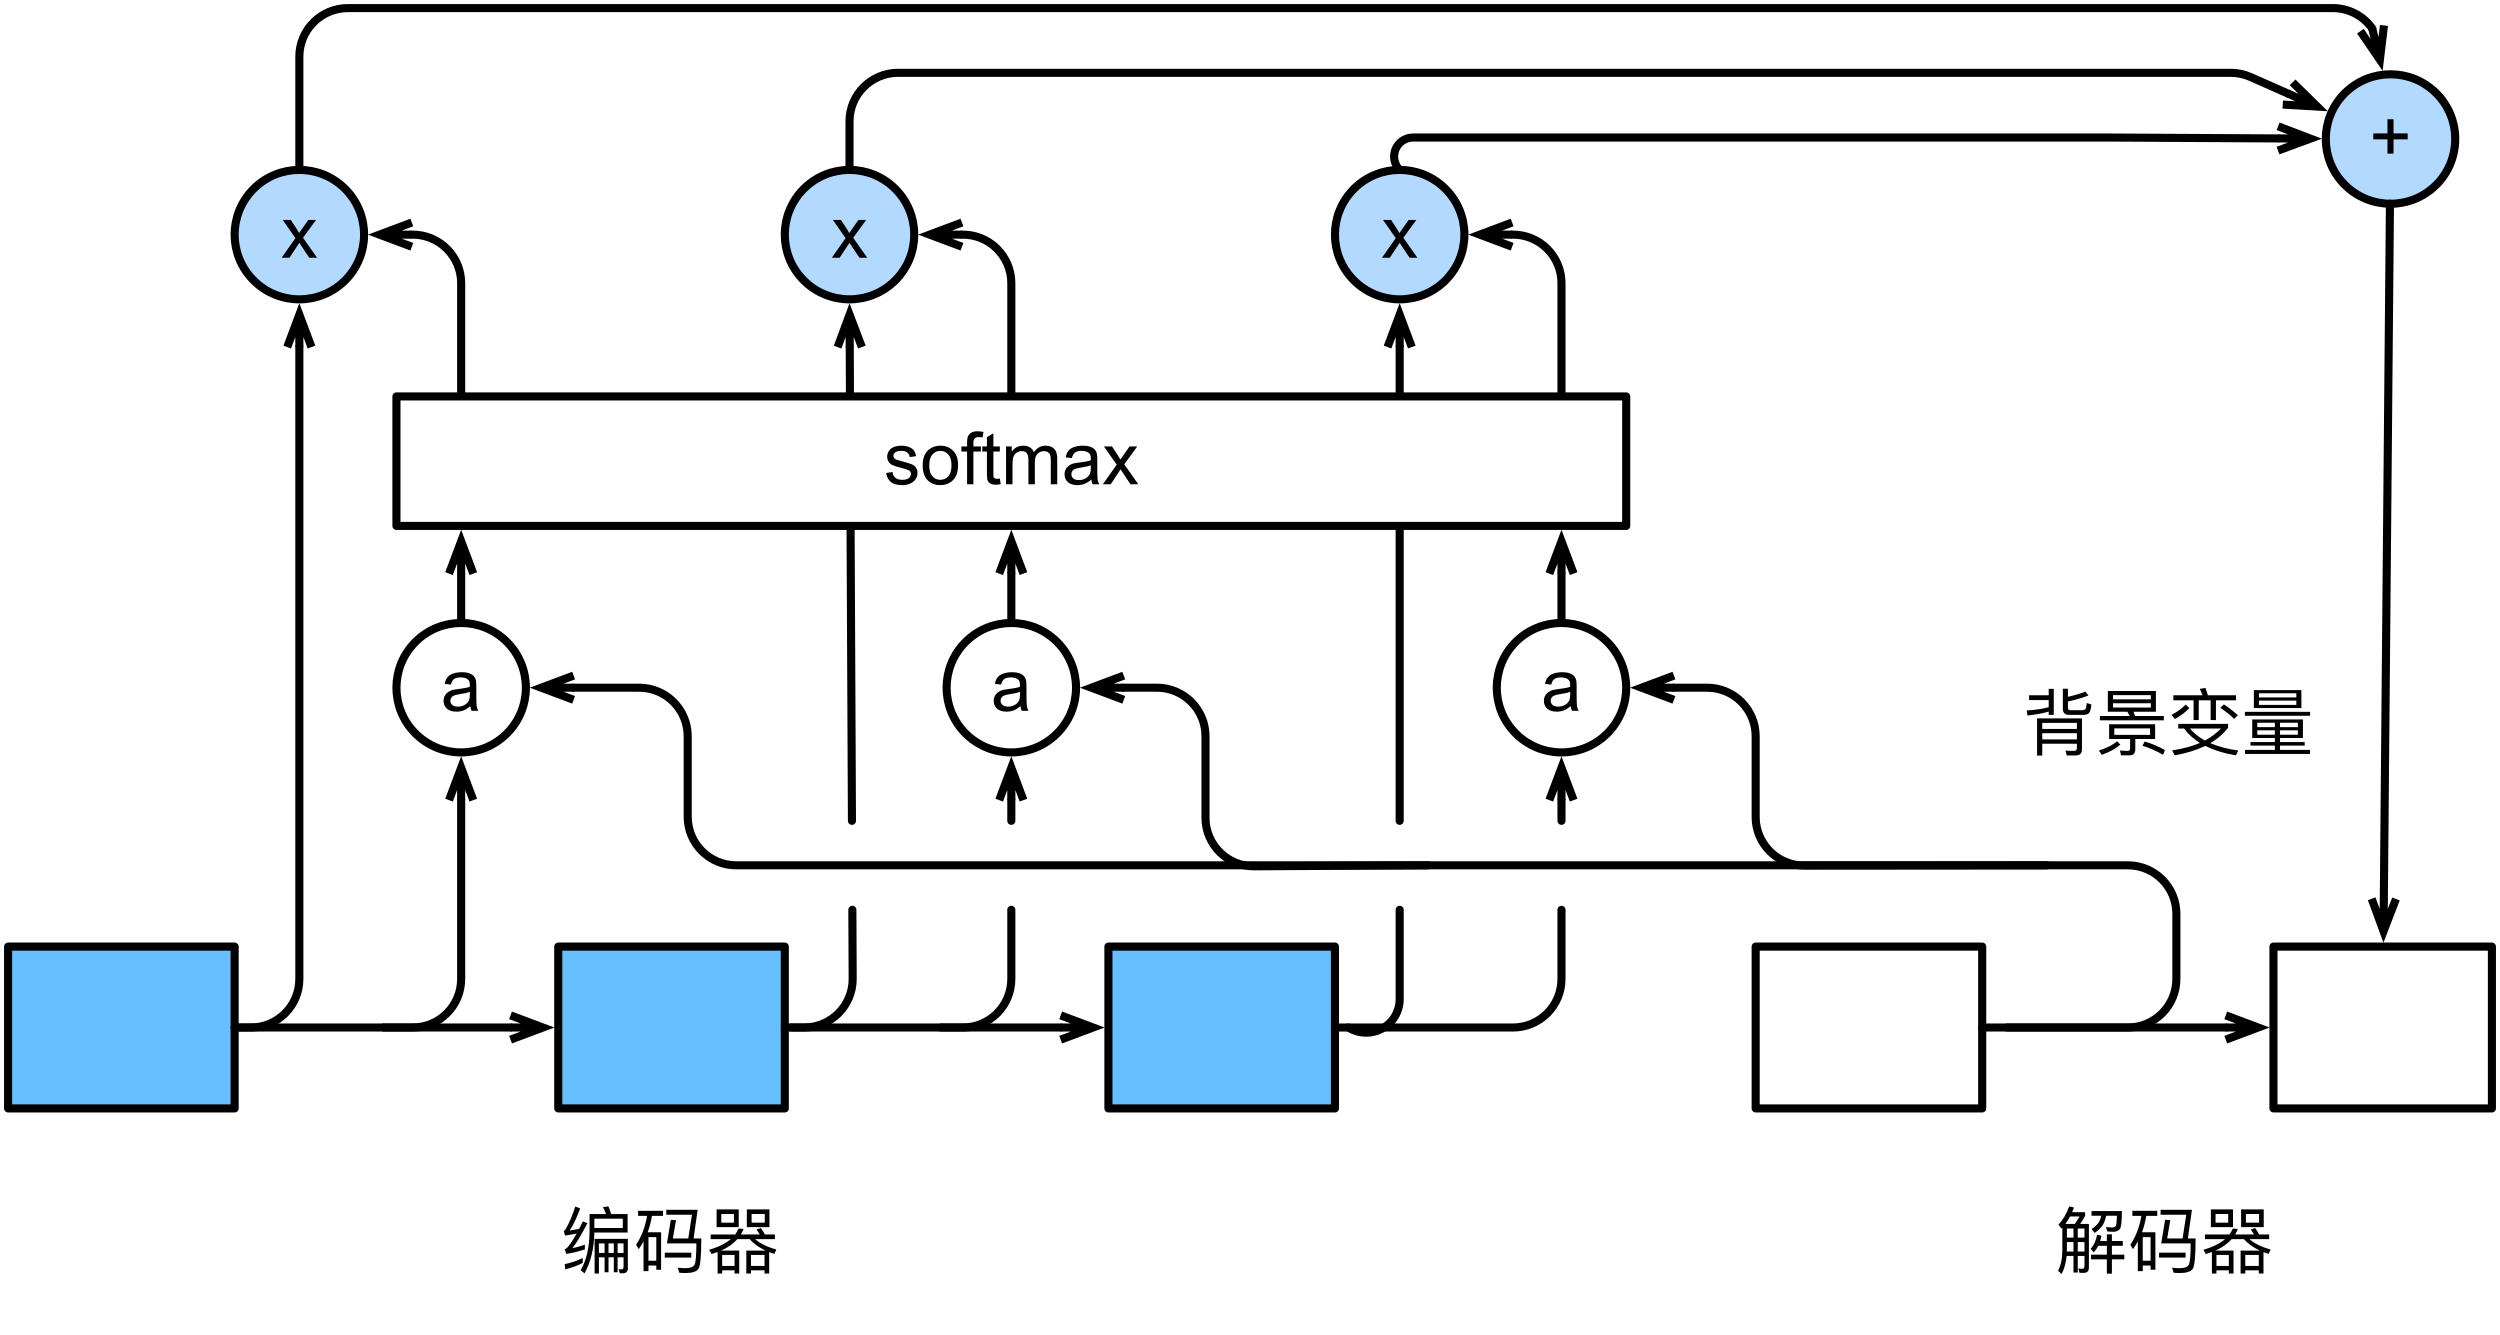
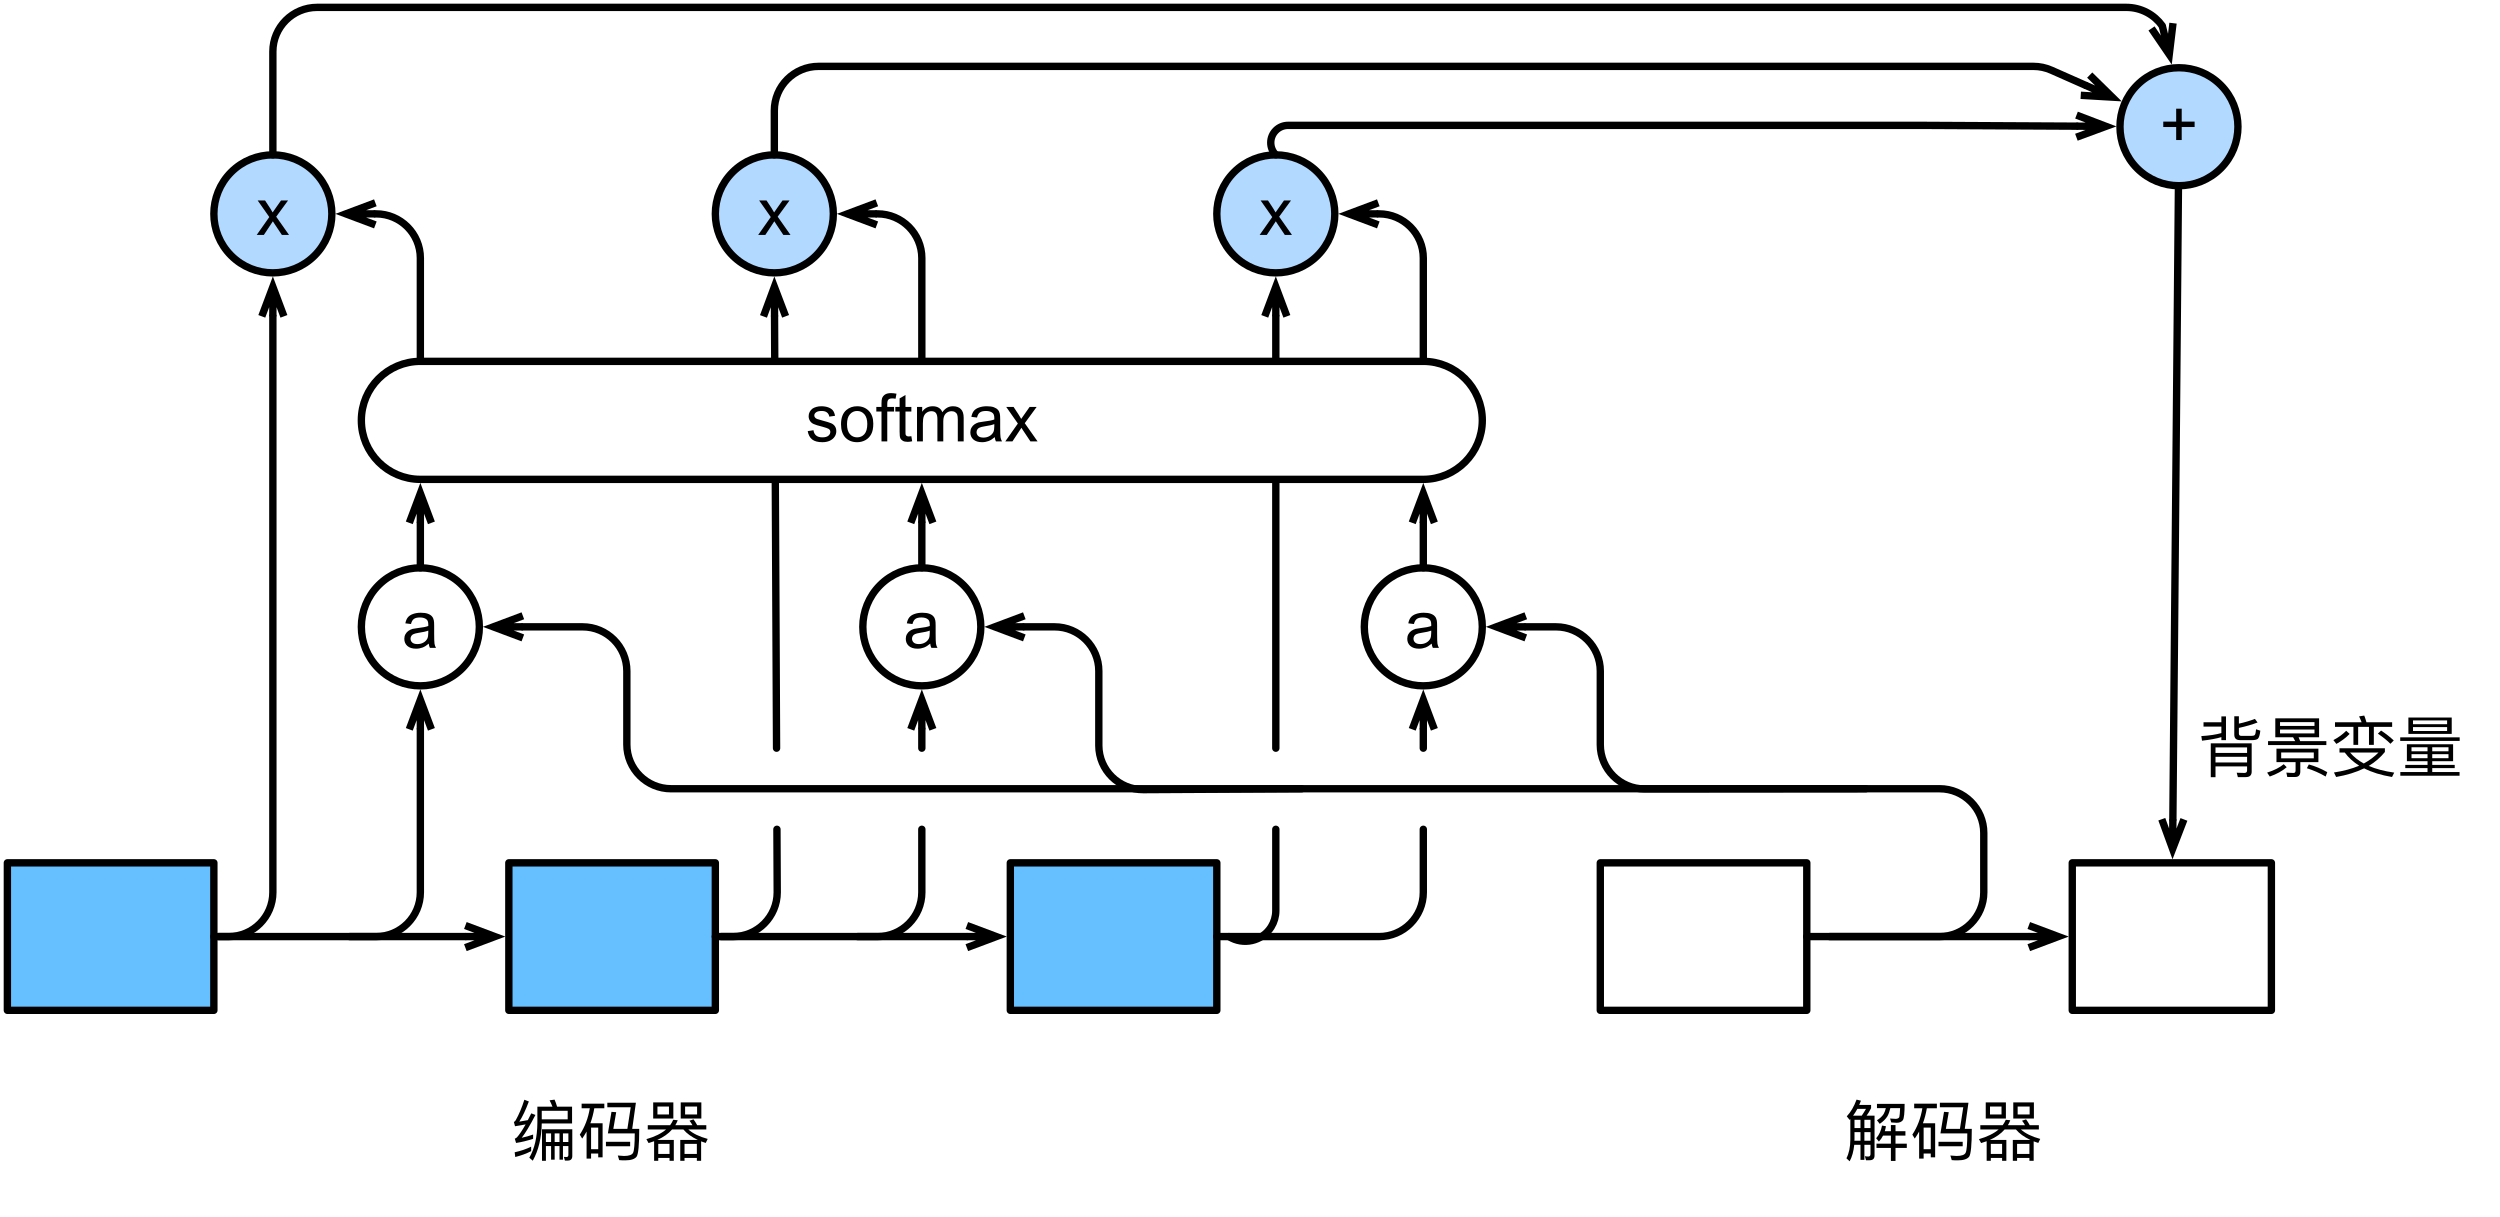
- <svg xmlns="http://www.w3.org/2000/svg" xmlns:xlink="http://www.w3.org/1999/xlink" width="309pt" height="165pt" viewBox="0 0 309 165" version="1.1">
+ <svg xmlns="http://www.w3.org/2000/svg" xmlns:xlink="http://www.w3.org/1999/xlink" width="339pt" height="165pt" viewBox="0 0 339 165" version="1.1">
  <defs>
    <g>
      <symbol overflow="visible" id="glyph0-0">
        <path style="stroke:none;" d="" />
      </symbol>
      <symbol overflow="visible" id="glyph0-1">
        <path style="stroke:none;" d="M 2.719 -1.016 C 2.078 -0.688 1.328 -0.438 0.484 -0.25 L 0.562 0.391 C 1.375 0.188 2.094 -0.078 2.719 -0.406 Z M 1.797 -7.375 C 1.469 -6.328 1.078 -5.406 0.625 -4.594 C 0.562 -4.484 0.469 -4.406 0.375 -4.359 L 0.531 -3.781 C 1.016 -3.859 1.484 -3.938 1.969 -4.031 C 1.5 -3.203 1.109 -2.625 0.797 -2.281 C 0.719 -2.203 0.609 -2.141 0.5 -2.094 L 0.672 -1.516 C 1.406 -1.625 2.172 -1.812 2.984 -2.078 L 2.984 -2.656 C 2.469 -2.469 1.953 -2.328 1.438 -2.219 C 1.922 -2.828 2.547 -3.859 3.297 -5.312 L 2.734 -5.531 C 2.578 -5.203 2.406 -4.891 2.266 -4.609 C 1.891 -4.531 1.5 -4.469 1.109 -4.406 C 1.547 -5.078 1.984 -6 2.406 -7.141 Z M 7.688 0.875 C 8.094 0.875 8.297 0.656 8.297 0.25 L 8.297 -3.375 L 4.188 -3.375 L 4.188 0.906 L 4.719 0.906 L 4.719 -1.094 L 5.422 -1.094 L 5.422 0.75 L 5.906 0.75 L 5.906 -1.094 L 6.562 -1.094 L 6.562 0.75 L 7.031 0.75 L 7.031 -1.094 L 7.766 -1.094 L 7.766 0.109 C 7.766 0.297 7.672 0.391 7.516 0.391 L 7.156 0.375 L 7.297 0.875 Z M 4.719 -1.641 L 4.719 -2.812 L 5.422 -2.812 L 5.422 -1.641 Z M 5.906 -2.812 L 6.562 -2.812 L 6.562 -1.641 L 5.906 -1.641 Z M 7.031 -2.812 L 7.766 -2.812 L 7.766 -1.641 L 7.031 -1.641 Z M 7.672 -5.875 L 7.672 -4.719 L 4.156 -4.719 L 4.156 -5.875 Z M 4.156 -4.156 L 8.266 -4.156 L 8.266 -6.438 L 6.234 -6.438 C 6.125 -6.797 6.016 -7.125 5.891 -7.391 L 5.219 -7.297 C 5.359 -7.031 5.484 -6.75 5.609 -6.438 L 3.562 -6.438 L 3.562 -4.25 C 3.547 -2.328 3.188 -0.75 2.469 0.484 L 2.938 0.891 C 3.719 -0.516 4.125 -2.203 4.156 -4.156 Z M 4.156 -4.156 " />
      </symbol>
      <symbol overflow="visible" id="glyph0-2">
        <path style="stroke:none;" d="M 3.406 -4.188 L 1.75 -4.188 C 1.984 -4.828 2.156 -5.5 2.281 -6.219 L 3.641 -6.219 L 3.641 -6.844 L 0.562 -6.844 L 0.562 -6.219 L 1.672 -6.219 C 1.453 -4.875 1 -3.688 0.312 -2.641 L 0.641 -2.109 C 0.859 -2.422 1.047 -2.734 1.234 -3.062 L 1.234 0.609 L 1.844 0.609 L 1.844 -0.078 L 2.812 -0.078 L 2.812 0.438 L 3.406 0.438 Z M 1.844 -0.672 L 1.844 -3.594 L 2.812 -3.594 L 2.812 -0.672 Z M 4.609 -5.734 L 4.125 -2.812 L 7.766 -2.812 C 7.766 -1.375 7.688 -0.5 7.547 -0.203 C 7.422 0.094 7 0.25 6.312 0.25 C 6.141 0.25 5.875 0.219 5.469 0.188 L 5.656 0.812 C 5.938 0.844 6.203 0.844 6.469 0.844 C 7.25 0.844 7.766 0.672 8.016 0.344 C 8.25 0.016 8.375 -1.234 8.375 -3.422 L 7.422 -3.422 L 7.922 -6.969 L 4.047 -6.969 L 4.047 -6.359 L 7.219 -6.359 L 6.766 -3.422 L 4.859 -3.422 L 5.25 -5.688 Z M 3.859 -1.672 L 3.859 -1.062 L 7.141 -1.062 L 7.141 -1.672 Z M 3.859 -1.672 " />
      </symbol>
      <symbol overflow="visible" id="glyph0-3">
        <path style="stroke:none;" d="M 1.266 -7.016 L 1.266 -4.828 L 4 -4.828 L 4 -7.016 Z M 3.406 -5.375 L 1.844 -5.375 L 1.844 -6.453 L 3.406 -6.453 Z M 5 -7.016 L 5 -4.828 L 7.797 -4.828 L 7.797 -7.016 Z M 7.219 -5.375 L 5.594 -5.375 L 5.594 -6.453 L 7.219 -6.453 Z M 0.531 -3.922 L 0.531 -3.344 L 3.016 -3.344 C 2.391 -2.812 1.5 -2.359 0.344 -2.031 L 0.641 -1.5 C 0.906 -1.578 1.141 -1.656 1.391 -1.75 L 1.391 0.906 L 1.953 0.906 L 1.953 0.516 L 3.484 0.516 L 3.484 0.906 L 4.062 0.906 L 4.062 -1.922 L 1.812 -1.922 C 2.656 -2.297 3.328 -2.766 3.828 -3.344 L 5.359 -3.344 C 5.812 -2.797 6.469 -2.328 7.328 -1.922 L 4.938 -1.922 L 4.938 0.906 L 5.516 0.906 L 5.516 0.516 L 7.188 0.516 L 7.188 0.906 L 7.766 0.906 L 7.766 -1.734 C 7.969 -1.672 8.172 -1.578 8.391 -1.516 L 8.656 -2.062 C 7.5 -2.375 6.625 -2.812 6.031 -3.344 L 8.469 -3.344 L 8.469 -3.922 L 7.234 -3.922 C 7.078 -4.203 6.922 -4.469 6.734 -4.719 L 6.188 -4.531 C 6.328 -4.359 6.469 -4.156 6.594 -3.922 L 4.266 -3.922 C 4.391 -4.141 4.516 -4.359 4.594 -4.594 L 3.984 -4.656 C 3.875 -4.406 3.734 -4.156 3.562 -3.922 Z M 1.953 -0.031 L 1.953 -1.391 L 3.484 -1.391 L 3.484 -0.031 Z M 5.516 -0.031 L 5.516 -1.391 L 7.188 -1.391 L 7.188 -0.031 Z M 5.516 -0.031 " />
      </symbol>
      <symbol overflow="visible" id="glyph0-4">
        <path style="stroke:none;" d="M 5.344 -2.516 L 6.406 -2.516 L 6.406 -1.422 L 4.453 -1.422 L 4.453 -0.844 L 6.406 -0.844 L 6.406 0.922 L 7.031 0.922 L 7.031 -0.844 L 8.562 -0.844 L 8.562 -1.422 L 7.031 -1.422 L 7.031 -2.516 L 8.375 -2.516 L 8.375 -3.109 L 7.031 -3.109 L 7.031 -3.938 L 6.406 -3.938 L 6.406 -3.109 L 5.578 -3.109 C 5.641 -3.312 5.688 -3.531 5.734 -3.781 L 5.203 -3.875 C 5.062 -3.156 4.812 -2.594 4.406 -2.156 L 4.781 -1.703 C 5 -1.938 5.188 -2.203 5.344 -2.516 Z M 5.719 -6.234 C 5.656 -5.938 5.547 -5.672 5.422 -5.438 C 5.219 -5.125 4.906 -4.828 4.516 -4.594 L 4.891 -4.109 C 5.344 -4.406 5.703 -4.766 5.938 -5.141 C 6.109 -5.453 6.234 -5.828 6.328 -6.234 L 7.656 -6.234 C 7.625 -5.594 7.594 -5.188 7.547 -5.031 C 7.484 -4.875 7.328 -4.797 7.078 -4.781 C 6.859 -4.797 6.609 -4.812 6.297 -4.828 L 6.453 -4.297 C 6.734 -4.281 7 -4.25 7.203 -4.25 C 7.594 -4.25 7.859 -4.391 8.031 -4.609 C 8.188 -4.859 8.266 -5.594 8.266 -6.812 L 4.516 -6.812 L 4.516 -6.234 Z M 1.469 -2.984 L 2.281 -2.984 L 2.281 -1.812 L 1.453 -1.812 C 1.453 -1.875 1.469 -1.938 1.469 -2.016 Z M 1.438 -1.266 L 2.281 -1.266 L 2.281 0.781 L 2.812 0.781 L 2.812 -1.266 L 3.641 -1.266 L 3.641 -0.016 C 3.641 0.203 3.547 0.328 3.344 0.328 C 3.203 0.328 3.047 0.312 2.875 0.281 L 3.031 0.828 L 3.531 0.828 C 3.969 0.828 4.188 0.609 4.188 0.188 L 4.188 -5.219 L 3.109 -5.219 C 3.312 -5.484 3.516 -5.828 3.719 -6.234 L 3.719 -6.672 L 2.109 -6.672 C 2.188 -6.859 2.266 -7.062 2.344 -7.25 L 1.75 -7.391 C 1.406 -6.453 0.969 -5.703 0.422 -5.125 L 0.812 -4.641 C 0.844 -4.688 0.875 -4.703 0.906 -4.75 L 0.906 -1.984 C 0.906 -0.953 0.719 -0.094 0.375 0.562 L 0.812 0.969 C 1.141 0.375 1.344 -0.375 1.438 -1.266 Z M 2.453 -5.219 L 1.281 -5.219 C 1.484 -5.5 1.688 -5.812 1.859 -6.141 L 3.031 -6.141 C 2.828 -5.797 2.641 -5.484 2.453 -5.219 Z M 3.641 -1.812 L 2.812 -1.812 L 2.812 -2.984 L 3.641 -2.984 Z M 3.641 -3.531 L 2.812 -3.531 L 2.812 -4.656 L 3.641 -4.656 Z M 2.281 -4.656 L 2.281 -3.531 L 1.469 -3.531 L 1.469 -4.656 Z M 2.281 -4.656 " />
      </symbol>
      <symbol overflow="visible" id="glyph0-5">
        <path style="stroke:none;" d="M 3.219 -7.359 L 3.219 -6.562 L 0.797 -6.562 L 0.797 -5.969 L 3.219 -5.969 L 3.219 -5.094 C 2.5 -4.891 1.594 -4.75 0.5 -4.688 L 0.594 -4.062 C 1.688 -4.188 2.562 -4.344 3.219 -4.547 L 3.219 -4.141 L 3.844 -4.141 L 3.844 -7.359 Z M 7.766 -7.016 C 7.109 -6.766 6.391 -6.547 5.594 -6.375 L 5.594 -7.375 L 4.969 -7.375 L 4.969 -4.891 C 4.969 -4.391 5.219 -4.141 5.734 -4.141 L 7.438 -4.141 C 7.766 -4.141 8 -4.203 8.156 -4.312 C 8.312 -4.453 8.438 -4.812 8.5 -5.422 L 7.922 -5.609 C 7.891 -5.188 7.828 -4.906 7.734 -4.828 C 7.656 -4.75 7.516 -4.719 7.328 -4.719 L 5.906 -4.719 C 5.703 -4.719 5.594 -4.828 5.594 -5.016 L 5.594 -5.797 C 6.547 -6 7.391 -6.25 8.125 -6.531 Z M 2.422 -1.875 L 6.703 -1.875 L 6.703 -1.109 L 2.422 -1.109 Z M 6.703 -2.406 L 2.422 -2.406 L 2.422 -3.156 L 6.703 -3.156 Z M 2.422 -0.578 L 6.703 -0.578 L 6.703 -0.016 C 6.703 0.203 6.562 0.312 6.344 0.312 L 5.297 0.281 L 5.453 0.875 L 6.531 0.875 C 7.062 0.875 7.328 0.625 7.328 0.141 L 7.328 -3.703 L 1.781 -3.703 L 1.781 0.891 L 2.422 0.891 Z M 2.422 -0.578 " />
      </symbol>
      <symbol overflow="visible" id="glyph0-6">
        <path style="stroke:none;" d="M 1.688 -2.984 L 1.688 -1.156 L 4.281 -1.156 L 4.281 -0.031 C 4.281 0.188 4.188 0.312 4.016 0.312 C 3.703 0.312 3.359 0.281 3.031 0.266 L 3.156 0.859 L 4.234 0.859 C 4.688 0.859 4.922 0.609 4.922 0.109 L 4.922 -1.156 L 7.375 -1.156 L 7.375 -2.984 Z M 6.75 -1.672 L 2.328 -1.672 L 2.328 -2.469 L 6.75 -2.469 Z M 1.531 -7.094 L 1.531 -4.531 L 3.938 -4.531 C 4.047 -4.359 4.141 -4.188 4.234 -4 L 0.547 -4 L 0.547 -3.469 L 8.453 -3.469 L 8.453 -4 L 4.906 -4 C 4.828 -4.188 4.766 -4.359 4.688 -4.531 L 7.469 -4.531 L 7.469 -7.094 Z M 6.844 -5.047 L 2.172 -5.047 L 2.172 -5.578 L 6.844 -5.578 Z M 2.172 -6.062 L 2.172 -6.578 L 6.844 -6.578 L 6.844 -6.062 Z M 6.078 -0.844 L 5.812 -0.328 C 6.688 -0.047 7.531 0.312 8.359 0.797 L 8.578 0.203 C 7.781 -0.25 6.938 -0.609 6.078 -0.844 Z M 2.672 -0.875 C 2.156 -0.438 1.406 -0.047 0.422 0.266 L 0.781 0.797 C 1.719 0.469 2.484 0.047 3.078 -0.469 Z M 2.672 -0.875 " />
      </symbol>
      <symbol overflow="visible" id="glyph0-7">
        <path style="stroke:none;" d="M 6.875 -5.438 L 6.438 -5.016 C 7.156 -4.531 7.734 -4.062 8.141 -3.641 L 8.594 -4.094 C 8.125 -4.531 7.562 -4.984 6.875 -5.438 Z M 4.594 -7.469 L 3.891 -7.359 C 4.016 -7.125 4.125 -6.844 4.234 -6.562 L 0.625 -6.562 L 0.625 -5.938 L 3.125 -5.938 L 3.125 -3.5 L 3.766 -3.5 L 3.766 -5.938 L 5.234 -5.938 L 5.234 -3.5 L 5.891 -3.5 L 5.891 -5.938 L 8.375 -5.938 L 8.375 -6.562 L 4.891 -6.562 C 4.797 -6.891 4.703 -7.188 4.594 -7.469 Z M 2.141 -5.406 C 1.672 -4.922 1.094 -4.5 0.406 -4.141 L 0.812 -3.625 C 1.516 -4.016 2.125 -4.469 2.609 -4.984 Z M 1.234 -3.031 L 1.234 -2.453 L 1.953 -2.453 C 2.453 -1.766 3.109 -1.172 3.906 -0.672 C 2.922 -0.25 1.781 0.047 0.484 0.25 L 0.781 0.859 C 2.219 0.609 3.484 0.219 4.578 -0.312 C 5.609 0.219 6.859 0.609 8.359 0.859 L 8.656 0.266 C 7.328 0.078 6.172 -0.219 5.203 -0.641 C 6.062 -1.156 6.797 -1.797 7.391 -2.531 L 7.391 -3.031 Z M 2.672 -2.453 L 6.516 -2.453 C 5.953 -1.875 5.297 -1.391 4.531 -0.969 C 3.781 -1.375 3.156 -1.875 2.672 -2.453 Z M 2.672 -2.453 " />
      </symbol>
      <symbol overflow="visible" id="glyph0-8">
        <path style="stroke:none;" d="M 1.375 -3.578 L 1.375 -1.281 L 4.172 -1.281 L 4.172 -0.781 L 1.156 -0.781 L 1.156 -0.344 L 4.172 -0.344 L 4.172 0.188 L 0.484 0.188 L 0.484 0.688 L 8.516 0.688 L 8.516 0.188 L 4.812 0.188 L 4.812 -0.344 L 7.859 -0.344 L 7.859 -0.781 L 4.812 -0.781 L 4.812 -1.281 L 7.641 -1.281 L 7.641 -3.578 Z M 7.016 -1.688 L 4.812 -1.688 L 4.812 -2.234 L 7.016 -2.234 Z M 4.172 -1.688 L 2 -1.688 L 2 -2.234 L 4.172 -2.234 Z M 2 -2.625 L 2 -3.172 L 4.172 -3.172 L 4.172 -2.625 Z M 4.812 -3.172 L 7.016 -3.172 L 7.016 -2.625 L 4.812 -2.625 Z M 1.578 -7.203 L 1.578 -4.984 L 7.453 -4.984 L 7.453 -7.203 Z M 6.828 -5.375 L 2.203 -5.375 L 2.203 -5.906 L 6.828 -5.906 Z M 2.203 -6.297 L 2.203 -6.812 L 6.828 -6.812 L 6.828 -6.297 Z M 0.469 -4.516 L 0.469 -4.031 L 8.531 -4.031 L 8.531 -4.516 Z M 0.469 -4.516 " />
      </symbol>
      <symbol overflow="visible" id="glyph1-0">
        <path style="stroke:none;" d="M 1.125 0 L 1.125 -5.625 L 5.625 -5.625 L 5.625 0 Z M 1.266 -0.141 L 5.484 -0.141 L 5.484 -5.484 L 1.266 -5.484 Z M 1.266 -0.141 " />
      </symbol>
      <symbol overflow="visible" id="glyph1-1">
        <path style="stroke:none;" d="M 3.641 -0.578 C 3.348 -0.328 3.066 -0.148 2.797 -0.047 C 2.523 0.055 2.234 0.109 1.922 0.109 C 1.41 0.109 1.016 -0.016 0.734 -0.266 C 0.461 -0.516 0.328 -0.836 0.328 -1.234 C 0.328 -1.461 0.379 -1.672 0.484 -1.859 C 0.586 -2.047 0.723 -2.195 0.891 -2.312 C 1.055 -2.426 1.242 -2.516 1.453 -2.578 C 1.609 -2.609 1.844 -2.645 2.156 -2.688 C 2.801 -2.758 3.273 -2.852 3.578 -2.969 C 3.578 -3.07 3.578 -3.141 3.578 -3.172 C 3.578 -3.492 3.504 -3.719 3.359 -3.844 C 3.148 -4.031 2.848 -4.125 2.453 -4.125 C 2.078 -4.125 1.801 -4.055 1.625 -3.922 C 1.445 -3.797 1.316 -3.566 1.234 -3.234 L 0.469 -3.328 C 0.531 -3.66 0.641 -3.926 0.797 -4.125 C 0.961 -4.332 1.195 -4.488 1.5 -4.594 C 1.812 -4.707 2.164 -4.766 2.562 -4.766 C 2.969 -4.766 3.289 -4.719 3.531 -4.625 C 3.781 -4.531 3.961 -4.41 4.078 -4.266 C 4.203 -4.129 4.285 -3.953 4.328 -3.734 C 4.359 -3.598 4.375 -3.359 4.375 -3.016 L 4.375 -1.953 C 4.375 -1.223 4.391 -0.758 4.422 -0.562 C 4.453 -0.363 4.52 -0.176 4.625 0 L 3.797 0 C 3.711 -0.164 3.66 -0.359 3.641 -0.578 Z M 3.578 -2.344 C 3.285 -2.227 2.852 -2.129 2.281 -2.047 C 1.957 -1.992 1.727 -1.938 1.594 -1.875 C 1.457 -1.82 1.352 -1.738 1.281 -1.625 C 1.207 -1.508 1.172 -1.383 1.172 -1.25 C 1.172 -1.039 1.25 -0.863 1.406 -0.719 C 1.562 -0.582 1.797 -0.516 2.109 -0.516 C 2.41 -0.516 2.68 -0.582 2.922 -0.719 C 3.16 -0.852 3.336 -1.035 3.453 -1.266 C 3.535 -1.441 3.578 -1.703 3.578 -2.047 Z M 3.578 -2.344 " />
      </symbol>
      <symbol overflow="visible" id="glyph1-2">
        <path style="stroke:none;" d="M 0.062 0 L 1.766 -2.422 L 0.188 -4.672 L 1.188 -4.672 L 1.906 -3.578 C 2.031 -3.367 2.133 -3.191 2.219 -3.047 C 2.352 -3.242 2.473 -3.414 2.578 -3.562 L 3.359 -4.672 L 4.312 -4.672 L 2.703 -2.469 L 4.438 0 L 3.469 0 L 2.5 -1.453 L 2.25 -1.844 L 1.031 0 Z M 0.062 0 " />
      </symbol>
      <symbol overflow="visible" id="glyph1-3">
        <path style="stroke:none;" d="M 2.25 -1.047 L 2.25 -2.812 L 0.5 -2.812 L 0.5 -3.547 L 2.25 -3.547 L 2.25 -5.297 L 3 -5.297 L 3 -3.547 L 4.75 -3.547 L 4.75 -2.812 L 3 -2.812 L 3 -1.047 Z M 2.25 -1.047 " />
      </symbol>
      <symbol overflow="visible" id="glyph1-4">
        <path style="stroke:none;" d="M 0.281 -1.391 L 1.062 -1.516 C 1.102 -1.203 1.223 -0.961 1.422 -0.797 C 1.629 -0.629 1.91 -0.547 2.266 -0.547 C 2.629 -0.547 2.898 -0.617 3.078 -0.766 C 3.254 -0.91 3.344 -1.082 3.344 -1.281 C 3.344 -1.469 3.266 -1.609 3.109 -1.703 C 2.992 -1.773 2.723 -1.867 2.297 -1.984 C 1.711 -2.129 1.305 -2.254 1.078 -2.359 C 0.859 -2.461 0.691 -2.609 0.578 -2.797 C 0.461 -2.984 0.406 -3.191 0.406 -3.422 C 0.406 -3.629 0.453 -3.82 0.547 -4 C 0.641 -4.176 0.77 -4.328 0.938 -4.453 C 1.062 -4.535 1.227 -4.609 1.438 -4.672 C 1.656 -4.734 1.883 -4.766 2.125 -4.766 C 2.488 -4.766 2.805 -4.711 3.078 -4.609 C 3.359 -4.504 3.566 -4.363 3.703 -4.188 C 3.836 -4.008 3.93 -3.77 3.984 -3.469 L 3.203 -3.359 C 3.172 -3.598 3.066 -3.785 2.891 -3.922 C 2.723 -4.055 2.488 -4.125 2.188 -4.125 C 1.82 -4.125 1.562 -4.062 1.406 -3.938 C 1.25 -3.82 1.172 -3.68 1.172 -3.516 C 1.172 -3.41 1.203 -3.32 1.266 -3.25 C 1.328 -3.156 1.43 -3.082 1.578 -3.031 C 1.648 -3 1.879 -2.93 2.266 -2.828 C 2.828 -2.68 3.219 -2.562 3.438 -2.469 C 3.664 -2.375 3.844 -2.234 3.969 -2.047 C 4.094 -1.867 4.156 -1.645 4.156 -1.375 C 4.156 -1.102 4.078 -0.852 3.922 -0.625 C 3.766 -0.395 3.539 -0.211 3.25 -0.078 C 2.969 0.047 2.641 0.109 2.266 0.109 C 1.66 0.109 1.195 -0.016 0.875 -0.266 C 0.562 -0.523 0.363 -0.898 0.281 -1.391 Z M 0.281 -1.391 " />
      </symbol>
      <symbol overflow="visible" id="glyph1-5">
        <path style="stroke:none;" d="M 0.297 -2.328 C 0.297 -3.191 0.535 -3.832 1.016 -4.25 C 1.422 -4.594 1.91 -4.766 2.484 -4.766 C 3.129 -4.766 3.656 -4.555 4.062 -4.141 C 4.469 -3.723 4.672 -3.145 4.672 -2.406 C 4.672 -1.801 4.578 -1.328 4.391 -0.984 C 4.211 -0.641 3.953 -0.367 3.609 -0.172 C 3.266 0.016 2.891 0.109 2.484 0.109 C 1.828 0.109 1.297 -0.098 0.891 -0.516 C 0.492 -0.941 0.297 -1.547 0.297 -2.328 Z M 1.109 -2.328 C 1.109 -1.734 1.238 -1.285 1.5 -0.984 C 1.758 -0.691 2.086 -0.547 2.484 -0.547 C 2.879 -0.547 3.207 -0.691 3.469 -0.984 C 3.727 -1.285 3.859 -1.742 3.859 -2.359 C 3.859 -2.93 3.727 -3.367 3.469 -3.672 C 3.207 -3.973 2.879 -4.125 2.484 -4.125 C 2.086 -4.125 1.758 -3.973 1.5 -3.672 C 1.238 -3.379 1.109 -2.93 1.109 -2.328 Z M 1.109 -2.328 " />
      </symbol>
      <symbol overflow="visible" id="glyph1-6">
        <path style="stroke:none;" d="M 0.781 0 L 0.781 -4.047 L 0.078 -4.047 L 0.078 -4.672 L 0.781 -4.672 L 0.781 -5.156 C 0.781 -5.477 0.805 -5.711 0.859 -5.859 C 0.941 -6.066 1.078 -6.234 1.266 -6.359 C 1.461 -6.484 1.734 -6.547 2.078 -6.547 C 2.297 -6.547 2.539 -6.52 2.812 -6.469 L 2.688 -5.781 C 2.531 -5.812 2.379 -5.828 2.234 -5.828 C 1.992 -5.828 1.82 -5.773 1.719 -5.672 C 1.613 -5.566 1.562 -5.375 1.562 -5.094 L 1.562 -4.672 L 2.484 -4.672 L 2.484 -4.047 L 1.562 -4.047 L 1.562 0 Z M 0.781 0 " />
      </symbol>
      <symbol overflow="visible" id="glyph1-7">
        <path style="stroke:none;" d="M 2.328 -0.703 L 2.438 -0.016 C 2.207 0.035 2.008 0.062 1.844 0.062 C 1.551 0.062 1.328 0.016 1.172 -0.078 C 1.016 -0.172 0.898 -0.289 0.828 -0.438 C 0.766 -0.582 0.734 -0.891 0.734 -1.359 L 0.734 -4.047 L 0.156 -4.047 L 0.156 -4.672 L 0.734 -4.672 L 0.734 -5.828 L 1.531 -6.297 L 1.531 -4.672 L 2.328 -4.672 L 2.328 -4.047 L 1.531 -4.047 L 1.531 -1.328 C 1.531 -1.098 1.539 -0.953 1.562 -0.891 C 1.594 -0.828 1.641 -0.773 1.703 -0.734 C 1.766 -0.691 1.852 -0.672 1.969 -0.672 C 2.062 -0.672 2.18 -0.68 2.328 -0.703 Z M 2.328 -0.703 " />
      </symbol>
      <symbol overflow="visible" id="glyph1-8">
        <path style="stroke:none;" d="M 0.594 0 L 0.594 -4.672 L 1.297 -4.672 L 1.297 -4.016 C 1.441 -4.242 1.633 -4.426 1.875 -4.562 C 2.125 -4.695 2.406 -4.766 2.719 -4.766 C 3.062 -4.766 3.344 -4.691 3.562 -4.547 C 3.781 -4.41 3.938 -4.211 4.031 -3.953 C 4.406 -4.492 4.883 -4.766 5.469 -4.766 C 5.938 -4.766 6.297 -4.633 6.547 -4.375 C 6.797 -4.125 6.922 -3.734 6.922 -3.203 L 6.922 0 L 6.125 0 L 6.125 -2.938 C 6.125 -3.258 6.098 -3.488 6.047 -3.625 C 6.004 -3.758 5.914 -3.867 5.781 -3.953 C 5.645 -4.047 5.484 -4.094 5.297 -4.094 C 4.973 -4.094 4.703 -3.984 4.484 -3.766 C 4.266 -3.547 4.156 -3.195 4.156 -2.719 L 4.156 0 L 3.359 0 L 3.359 -3.031 C 3.359 -3.383 3.297 -3.648 3.172 -3.828 C 3.047 -4.004 2.836 -4.094 2.547 -4.094 C 2.316 -4.094 2.109 -4.031 1.922 -3.906 C 1.734 -3.789 1.598 -3.617 1.516 -3.391 C 1.43 -3.172 1.391 -2.848 1.391 -2.422 L 1.391 0 Z M 0.594 0 " />
      </symbol>
    </g>
  </defs>
  <g id="surface1">
-     <rect x="0" y="0" width="309" height="165" style="fill:rgb(100%,100%,100%);fill-opacity:1;stroke:none;" />
-     <rect x="0" y="0" width="309" height="165" style="fill:rgb(100%,100%,100%);fill-opacity:1;stroke:none;" />
+     <rect x="0" y="0" width="339" height="165" style="fill:rgb(100%,100%,100%);fill-opacity:1;stroke:none;" />
+     <rect x="0" y="0" width="339" height="165" style="fill:rgb(100%,100%,100%);fill-opacity:1;stroke:none;" />
    <path style="fill-rule:nonzero;fill:rgb(39.999%,74.901%,100%);fill-opacity:1;stroke-width:1;stroke-linecap:round;stroke-linejoin:round;stroke:rgb(0%,0%,0%);stroke-opacity:1;stroke-miterlimit:10;" d="M 136 236 L 164 236 L 164 256 L 136 256 Z M 136 236 " transform="matrix(1,0,0,1,-135,-119)" />
    <path style="fill-rule:nonzero;fill:rgb(39.999%,74.901%,100%);fill-opacity:1;stroke-width:1;stroke-linecap:round;stroke-linejoin:round;stroke:rgb(0%,0%,0%);stroke-opacity:1;stroke-miterlimit:10;" d="M 204 236 L 232 236 L 232 256 L 204 256 Z M 204 236 " transform="matrix(1,0,0,1,-135,-119)" />
    <path style="fill-rule:nonzero;fill:rgb(39.999%,74.901%,100%);fill-opacity:1;stroke-width:1;stroke-linecap:round;stroke-linejoin:round;stroke:rgb(0%,0%,0%);stroke-opacity:1;stroke-miterlimit:10;" d="M 272 236 L 300 236 L 300 256 L 272 256 Z M 272 236 " transform="matrix(1,0,0,1,-135,-119)" />
    <path style="fill-rule:nonzero;fill:rgb(100%,100%,100%);fill-opacity:1;stroke-width:1;stroke-linecap:round;stroke-linejoin:round;stroke:rgb(0%,0%,0%);stroke-opacity:1;stroke-miterlimit:10;" d="M 352 236 L 380 236 L 380 256 L 352 256 Z M 352 236 " transform="matrix(1,0,0,1,-135,-119)" />
    <path style="fill-rule:nonzero;fill:rgb(100%,100%,100%);fill-opacity:1;stroke-width:1;stroke-linecap:round;stroke-linejoin:round;stroke:rgb(0%,0%,0%);stroke-opacity:1;stroke-miterlimit:10;" d="M 416 236 L 443 236 L 443 256 L 416 256 Z M 416 236 " transform="matrix(1,0,0,1,-135,-119)" />
    <path style="fill:none;stroke-width:1;stroke-linecap:round;stroke-linejoin:round;stroke:rgb(0%,0%,0%);stroke-opacity:1;stroke-miterlimit:10;" d="M 164 246 L 198.102 246 " transform="matrix(1,0,0,1,-135,-119)" />
    <path style="fill:none;stroke-width:1;stroke-linecap:butt;stroke-linejoin:miter;stroke:rgb(0%,0%,0%);stroke-opacity:1;stroke-miterlimit:10;" d="M 202.102 246 L 198.102 246 M 198.102 244.5 L 202.102 246 L 198.102 247.5 " transform="matrix(1,0,0,1,-135,-119)" />
    <path style="fill:none;stroke-width:1;stroke-linecap:round;stroke-linejoin:round;stroke:rgb(0%,0%,0%);stroke-opacity:1;stroke-miterlimit:10;" d="M 380 246 L 410.102 246 " transform="matrix(1,0,0,1,-135,-119)" />
    <path style="fill:none;stroke-width:1;stroke-linecap:butt;stroke-linejoin:miter;stroke:rgb(0%,0%,0%);stroke-opacity:1;stroke-miterlimit:10;" d="M 414.102 246 L 410.102 246 M 410.102 244.5 L 414.102 246 L 410.102 247.5 " transform="matrix(1,0,0,1,-135,-119)" />
    <g style="fill:rgb(0%,0%,0%);fill-opacity:1;">
      <use xlink:href="#glyph0-1" x="69.306" y="156.5" />
      <use xlink:href="#glyph0-2" x="78.306" y="156.5" />
      <use xlink:href="#glyph0-3" x="87.306" y="156.5" />
    </g>
    <g style="fill:rgb(0%,0%,0%);fill-opacity:1;">
-       <use xlink:href="#glyph0-4" x="254" y="156.5" />
-       <use xlink:href="#glyph0-2" x="263" y="156.5" />
-       <use xlink:href="#glyph0-3" x="272" y="156.5" />
+       <use xlink:href="#glyph0-4" x="250" y="156.5" />
+       <use xlink:href="#glyph0-2" x="259" y="156.5" />
+       <use xlink:href="#glyph0-3" x="268" y="156.5" />
    </g>
    <path style="fill-rule:nonzero;fill:rgb(100%,100%,100%);fill-opacity:1;stroke-width:1;stroke-linecap:round;stroke-linejoin:round;stroke:rgb(0%,0%,0%);stroke-opacity:1;stroke-miterlimit:10;" d="M 197.656 198.344 C 200.781 201.469 200.781 206.531 197.656 209.656 C 194.531 212.781 189.469 212.781 186.344 209.656 C 183.219 206.531 183.219 201.469 186.344 198.344 C 189.469 195.219 194.531 195.219 197.656 198.344 " transform="matrix(1,0,0,1,-135,-119)" />
    <g style="fill:rgb(0%,0%,0%);fill-opacity:1;">
      <use xlink:href="#glyph1-1" x="54.497" y="87.853" />
    </g>
    <path style="fill:none;stroke-width:1;stroke-linecap:round;stroke-linejoin:round;stroke:rgb(0%,0%,0%);stroke-opacity:1;stroke-miterlimit:10;" d="M 182.418 246 L 186 246 C 189.312 246 192 243.312 192 240 L 192 217.898 " transform="matrix(1,0,0,1,-135,-119)" />
    <path style="fill:none;stroke-width:1;stroke-linecap:butt;stroke-linejoin:miter;stroke:rgb(0%,0%,0%);stroke-opacity:1;stroke-miterlimit:10;" d="M 192 213.898 L 192 217.898 M 190.5 217.898 L 192 213.898 L 193.5 217.898 " transform="matrix(1,0,0,1,-135,-119)" />
    <path style="fill:none;stroke-width:1;stroke-linecap:round;stroke-linejoin:round;stroke:rgb(0%,0%,0%);stroke-opacity:1;stroke-miterlimit:10;" d="M 192 196 L 192 189.898 " transform="matrix(1,0,0,1,-135,-119)" />
    <path style="fill:none;stroke-width:1;stroke-linecap:butt;stroke-linejoin:miter;stroke:rgb(0%,0%,0%);stroke-opacity:1;stroke-miterlimit:10;" d="M 192 185.898 L 192 189.898 M 190.5 189.898 L 192 185.898 L 193.5 189.898 " transform="matrix(1,0,0,1,-135,-119)" />
    <path style="fill-rule:nonzero;fill:rgb(69.803%,85.097%,100%);fill-opacity:1;stroke-width:1;stroke-linecap:round;stroke-linejoin:round;stroke:rgb(0%,0%,0%);stroke-opacity:1;stroke-miterlimit:10;" d="M 177.656 142.344 C 180.781 145.469 180.781 150.531 177.656 153.656 C 174.531 156.781 169.469 156.781 166.344 153.656 C 163.219 150.531 163.219 145.469 166.344 142.344 C 169.469 139.219 174.531 139.219 177.656 142.344 " transform="matrix(1,0,0,1,-135,-119)" />
    <g style="fill:rgb(0%,0%,0%);fill-opacity:1;">
      <use xlink:href="#glyph1-2" x="34.75" y="31.853" />
    </g>
    <path style="fill-rule:nonzero;fill:rgb(69.803%,85.097%,100%);fill-opacity:1;stroke-width:1;stroke-linecap:round;stroke-linejoin:round;stroke:rgb(0%,0%,0%);stroke-opacity:1;stroke-miterlimit:10;" d="M 436.125 130.527 C 439.246 133.652 439.246 138.715 436.125 141.84 C 433 144.965 427.934 144.965 424.809 141.84 C 421.688 138.715 421.688 133.652 424.809 130.527 C 427.934 127.402 433 127.402 436.125 130.527 " transform="matrix(1,0,0,1,-135,-119)" />
    <g style="fill:rgb(0%,0%,0%);fill-opacity:1;">
      <use xlink:href="#glyph1-3" x="292.839" y="20.036" />
    </g>
    <path style="fill:none;stroke-width:1;stroke-linecap:round;stroke-linejoin:round;stroke:rgb(0%,0%,0%);stroke-opacity:1;stroke-miterlimit:10;" d="M 192 172 L 192 154 C 192 150.688 189.312 148 186 148 L 185.898 148 " transform="matrix(1,0,0,1,-135,-119)" />
    <path style="fill:none;stroke-width:1;stroke-linecap:butt;stroke-linejoin:miter;stroke:rgb(0%,0%,0%);stroke-opacity:1;stroke-miterlimit:10;" d="M 181.898 148 L 185.898 148 M 185.898 149.5 L 181.898 148 L 185.898 146.5 " transform="matrix(1,0,0,1,-135,-119)" />
    <path style="fill:none;stroke-width:1;stroke-linecap:round;stroke-linejoin:round;stroke:rgb(0%,0%,0%);stroke-opacity:1;stroke-miterlimit:10;" d="M 164.66 246 L 166 246 C 169.312 246 172 243.312 172 240 L 172 161.898 " transform="matrix(1,0,0,1,-135,-119)" />
    <path style="fill:none;stroke-width:1;stroke-linecap:butt;stroke-linejoin:miter;stroke:rgb(0%,0%,0%);stroke-opacity:1;stroke-miterlimit:10;" d="M 172 157.898 L 172 161.898 M 170.5 161.898 L 172 157.898 L 173.5 161.898 " transform="matrix(1,0,0,1,-135,-119)" />
    <path style="fill:none;stroke-width:1;stroke-linecap:round;stroke-linejoin:round;stroke:rgb(0%,0%,0%);stroke-opacity:1;stroke-miterlimit:10;" d="M 172 140 L 172 126 C 172 122.688 174.688 120 178 120 L 423.328 120 C 425.324 120 427.109 120.977 428.203 122.5 " transform="matrix(1,0,0,1,-135,-119)" />
    <path style="fill:none;stroke-width:1;stroke-linecap:butt;stroke-linejoin:miter;stroke:rgb(0%,0%,0%);stroke-opacity:1;stroke-miterlimit:10;" d="M 429.152 126.383 L 428.203 122.5 M 429.66 122.141 L 429.152 126.383 L 426.746 122.855 " transform="matrix(1,0,0,1,-135,-119)" />
    <path style="fill-rule:nonzero;fill:rgb(100%,100%,100%);fill-opacity:1;stroke-width:1;stroke-linecap:round;stroke-linejoin:round;stroke:rgb(0%,0%,0%);stroke-opacity:1;stroke-miterlimit:10;" d="M 265.656 198.344 C 268.781 201.469 268.781 206.531 265.656 209.656 C 262.531 212.781 257.469 212.781 254.344 209.656 C 251.219 206.531 251.219 201.469 254.344 198.344 C 257.469 195.219 262.531 195.219 265.656 198.344 " transform="matrix(1,0,0,1,-135,-119)" />
    <g style="fill:rgb(0%,0%,0%);fill-opacity:1;">
      <use xlink:href="#glyph1-1" x="122.497" y="87.853" />
    </g>
    <path style="fill:none;stroke-width:1;stroke-linecap:round;stroke-linejoin:round;stroke:rgb(0%,0%,0%);stroke-opacity:1;stroke-miterlimit:10;" d="M 260 196 L 260 189.898 " transform="matrix(1,0,0,1,-135,-119)" />
    <path style="fill:none;stroke-width:1;stroke-linecap:butt;stroke-linejoin:miter;stroke:rgb(0%,0%,0%);stroke-opacity:1;stroke-miterlimit:10;" d="M 260 185.898 L 260 189.898 M 258.5 189.898 L 260 185.898 L 261.5 189.898 " transform="matrix(1,0,0,1,-135,-119)" />
    <path style="fill-rule:nonzero;fill:rgb(69.803%,85.097%,100%);fill-opacity:1;stroke-width:1;stroke-linecap:round;stroke-linejoin:round;stroke:rgb(0%,0%,0%);stroke-opacity:1;stroke-miterlimit:10;" d="M 245.656 142.344 C 248.781 145.469 248.781 150.531 245.656 153.656 C 242.531 156.781 237.469 156.781 234.344 153.656 C 231.219 150.531 231.219 145.469 234.344 142.344 C 237.469 139.219 242.531 139.219 245.656 142.344 " transform="matrix(1,0,0,1,-135,-119)" />
    <g style="fill:rgb(0%,0%,0%);fill-opacity:1;">
      <use xlink:href="#glyph1-2" x="102.75" y="31.853" />
    </g>
    <path style="fill:none;stroke-width:1;stroke-linecap:round;stroke-linejoin:round;stroke:rgb(0%,0%,0%);stroke-opacity:1;stroke-miterlimit:10;" d="M 260 172 L 260 154 C 260 150.688 257.312 148 254 148 L 253.898 148 " transform="matrix(1,0,0,1,-135,-119)" />
    <path style="fill:none;stroke-width:1;stroke-linecap:butt;stroke-linejoin:miter;stroke:rgb(0%,0%,0%);stroke-opacity:1;stroke-miterlimit:10;" d="M 249.898 148 L 253.898 148 M 253.898 149.5 L 249.898 148 L 253.898 146.5 " transform="matrix(1,0,0,1,-135,-119)" />
    <path style="fill-rule:nonzero;fill:rgb(100%,100%,100%);fill-opacity:1;stroke-width:1;stroke-linecap:round;stroke-linejoin:round;stroke:rgb(0%,0%,0%);stroke-opacity:1;stroke-miterlimit:10;" d="M 333.656 198.344 C 336.781 201.469 336.781 206.531 333.656 209.656 C 330.531 212.781 325.469 212.781 322.344 209.656 C 319.219 206.531 319.219 201.469 322.344 198.344 C 325.469 195.219 330.531 195.219 333.656 198.344 " transform="matrix(1,0,0,1,-135,-119)" />
    <g style="fill:rgb(0%,0%,0%);fill-opacity:1;">
      <use xlink:href="#glyph1-1" x="190.497" y="87.853" />
    </g>
    <path style="fill:none;stroke-width:1;stroke-linecap:round;stroke-linejoin:round;stroke:rgb(0%,0%,0%);stroke-opacity:1;stroke-miterlimit:10;" d="M 328 196 L 328 189.898 " transform="matrix(1,0,0,1,-135,-119)" />
    <path style="fill:none;stroke-width:1;stroke-linecap:butt;stroke-linejoin:miter;stroke:rgb(0%,0%,0%);stroke-opacity:1;stroke-miterlimit:10;" d="M 328 185.898 L 328 189.898 M 326.5 189.898 L 328 185.898 L 329.5 189.898 " transform="matrix(1,0,0,1,-135,-119)" />
    <path style="fill-rule:nonzero;fill:rgb(69.803%,85.097%,100%);fill-opacity:1;stroke-width:1;stroke-linecap:round;stroke-linejoin:round;stroke:rgb(0%,0%,0%);stroke-opacity:1;stroke-miterlimit:10;" d="M 313.656 142.344 C 316.781 145.469 316.781 150.531 313.656 153.656 C 310.531 156.781 305.469 156.781 302.344 153.656 C 299.219 150.531 299.219 145.469 302.344 142.344 C 305.469 139.219 310.531 139.219 313.656 142.344 " transform="matrix(1,0,0,1,-135,-119)" />
    <g style="fill:rgb(0%,0%,0%);fill-opacity:1;">
      <use xlink:href="#glyph1-2" x="170.75" y="31.853" />
    </g>
    <path style="fill:none;stroke-width:1;stroke-linecap:round;stroke-linejoin:round;stroke:rgb(0%,0%,0%);stroke-opacity:1;stroke-miterlimit:10;" d="M 328 172 L 328 154 C 328 150.688 325.312 148 322 148 L 321.898 148 " transform="matrix(1,0,0,1,-135,-119)" />
    <path style="fill:none;stroke-width:1;stroke-linecap:butt;stroke-linejoin:miter;stroke:rgb(0%,0%,0%);stroke-opacity:1;stroke-miterlimit:10;" d="M 317.898 148 L 321.898 148 M 321.898 149.5 L 317.898 148 L 321.898 146.5 " transform="matrix(1,0,0,1,-135,-119)" />
    <path style="fill:none;stroke-width:1;stroke-linecap:round;stroke-linejoin:round;stroke:rgb(0%,0%,0%);stroke-opacity:1;stroke-miterlimit:10;" d="M 311.508 225.953 L 290.035 226.074 C 286.719 226.094 284.02 223.422 284 220.109 C 284 220.098 284 220.086 284 220.074 L 284 210 C 284 206.688 281.312 204 278 204 L 273.898 204 " transform="matrix(1,0,0,1,-135,-119)" />
    <path style="fill:none;stroke-width:1;stroke-linecap:butt;stroke-linejoin:miter;stroke:rgb(0%,0%,0%);stroke-opacity:1;stroke-miterlimit:10;" d="M 269.898 204 L 273.898 204 M 273.898 205.5 L 269.898 204 L 273.898 202.5 " transform="matrix(1,0,0,1,-135,-119)" />
    <path style="fill:none;stroke-width:1;stroke-linecap:round;stroke-linejoin:round;stroke:rgb(0%,0%,0%);stroke-opacity:1;stroke-miterlimit:10;" d="M 388 225.953 L 358.004 225.98 C 354.691 225.984 352.004 223.301 352 219.984 C 352 219.984 352 219.98 352 219.98 L 352 210 C 352 206.688 349.312 204 346 204 L 341.898 204 " transform="matrix(1,0,0,1,-135,-119)" />
    <path style="fill:none;stroke-width:1;stroke-linecap:butt;stroke-linejoin:miter;stroke:rgb(0%,0%,0%);stroke-opacity:1;stroke-miterlimit:10;" d="M 337.898 204 L 341.898 204 M 341.898 205.5 L 337.898 204 L 341.898 202.5 " transform="matrix(1,0,0,1,-135,-119)" />
    <path style="fill:none;stroke-width:1;stroke-linecap:round;stroke-linejoin:round;stroke:rgb(0%,0%,0%);stroke-opacity:1;stroke-miterlimit:10;" d="M 240 140 L 240 134 C 240 130.688 242.688 128 246 128 L 410.73 128 C 411.566 128 412.395 128.176 413.16 128.516 L 417.758 130.551 " transform="matrix(1,0,0,1,-135,-119)" />
    <path style="fill:none;stroke-width:1;stroke-linecap:butt;stroke-linejoin:miter;stroke:rgb(0%,0%,0%);stroke-opacity:1;stroke-miterlimit:10;" d="M 421.414 132.172 L 417.758 130.551 M 418.363 129.18 L 421.414 132.172 L 417.148 131.922 " transform="matrix(1,0,0,1,-135,-119)" />
    <path style="fill:none;stroke-width:1;stroke-linecap:round;stroke-linejoin:round;stroke:rgb(0%,0%,0%);stroke-opacity:1;stroke-miterlimit:10;" d="M 308 140 C 307.086 139.086 307.086 137.602 308 136.688 C 308.438 136.246 309.035 136 309.656 136 L 395.742 136 C 395.754 136 395.762 136 395.773 136 L 416.566 136.109 " transform="matrix(1,0,0,1,-135,-119)" />
    <path style="fill:none;stroke-width:1;stroke-linecap:butt;stroke-linejoin:miter;stroke:rgb(0%,0%,0%);stroke-opacity:1;stroke-miterlimit:10;" d="M 420.566 136.133 L 416.566 136.109 M 416.574 134.609 L 420.566 136.133 L 416.559 137.609 " transform="matrix(1,0,0,1,-135,-119)" />
    <path style="fill:none;stroke-width:1;stroke-linecap:round;stroke-linejoin:round;stroke:rgb(0%,0%,0%);stroke-opacity:1;stroke-miterlimit:10;" d="M 430.398 144.184 L 429.641 230.102 " transform="matrix(1,0,0,1,-135,-119)" />
    <path style="fill:none;stroke-width:1;stroke-linecap:butt;stroke-linejoin:miter;stroke:rgb(0%,0%,0%);stroke-opacity:1;stroke-miterlimit:10;" d="M 429.605 234.102 L 429.641 230.102 M 431.141 230.113 L 429.605 234.102 L 428.141 230.086 " transform="matrix(1,0,0,1,-135,-119)" />
    <g style="fill:rgb(0%,0%,0%);fill-opacity:1;">
-       <use xlink:href="#glyph0-5" x="250" y="92.5" />
-       <use xlink:href="#glyph0-6" x="259" y="92.5" />
-       <use xlink:href="#glyph0-7" x="268" y="92.5" />
-       <use xlink:href="#glyph0-8" x="277" y="92.5" />
+       <use xlink:href="#glyph0-5" x="298" y="104.5" />
+       <use xlink:href="#glyph0-6" x="307" y="104.5" />
+       <use xlink:href="#glyph0-7" x="316" y="104.5" />
+       <use xlink:href="#glyph0-8" x="325" y="104.5" />
    </g>
    <path style="fill:none;stroke-width:1;stroke-linecap:round;stroke-linejoin:round;stroke:rgb(0%,0%,0%);stroke-opacity:1;stroke-miterlimit:10;" d="M 232 246 L 266.102 246 " transform="matrix(1,0,0,1,-135,-119)" />
    <path style="fill:none;stroke-width:1;stroke-linecap:butt;stroke-linejoin:miter;stroke:rgb(0%,0%,0%);stroke-opacity:1;stroke-miterlimit:10;" d="M 270.102 246 L 266.102 246 M 266.102 244.5 L 270.102 246 L 266.102 247.5 " transform="matrix(1,0,0,1,-135,-119)" />
    <path style="fill:none;stroke-width:1;stroke-linecap:round;stroke-linejoin:round;stroke:rgb(0%,0%,0%);stroke-opacity:1;stroke-miterlimit:10;" d="M 232.793 246 L 234.391 246 C 237.703 246 240.391 243.312 240.391 240 C 240.391 239.992 240.391 239.98 240.391 239.973 L 240.352 231.453 M 240.301 220.453 L 240.027 161.898 " transform="matrix(1,0,0,1,-135,-119)" />
    <path style="fill:none;stroke-width:1;stroke-linecap:butt;stroke-linejoin:miter;stroke:rgb(0%,0%,0%);stroke-opacity:1;stroke-miterlimit:10;" d="M 240.008 157.898 L 240.027 161.898 M 238.527 161.906 L 240.008 157.898 L 241.527 161.895 " transform="matrix(1,0,0,1,-135,-119)" />
    <path style="fill:none;stroke-width:1;stroke-linecap:round;stroke-linejoin:round;stroke:rgb(0%,0%,0%);stroke-opacity:1;stroke-miterlimit:10;" d="M 251.297 246 L 254 246 C 257.312 246 260 243.312 260 240 L 260 231.453 M 260 220.453 L 260 217.898 " transform="matrix(1,0,0,1,-135,-119)" />
    <path style="fill:none;stroke-width:1;stroke-linecap:butt;stroke-linejoin:miter;stroke:rgb(0%,0%,0%);stroke-opacity:1;stroke-miterlimit:10;" d="M 260 213.898 L 260 217.898 M 258.5 217.898 L 260 213.898 L 261.5 217.898 " transform="matrix(1,0,0,1,-135,-119)" />
    <path style="fill:none;stroke-width:1;stroke-linecap:round;stroke-linejoin:round;stroke:rgb(0%,0%,0%);stroke-opacity:1;stroke-miterlimit:10;" d="M 301.648 246 C 303.586 247.219 306.145 246.637 307.363 244.703 C 307.777 244.039 308 243.273 308 242.492 L 308 231.453 M 308 220.453 L 308 161.898 " transform="matrix(1,0,0,1,-135,-119)" />
    <path style="fill:none;stroke-width:1;stroke-linecap:butt;stroke-linejoin:miter;stroke:rgb(0%,0%,0%);stroke-opacity:1;stroke-miterlimit:10;" d="M 308 157.898 L 308 161.898 M 306.5 161.898 L 308 157.898 L 309.5 161.898 " transform="matrix(1,0,0,1,-135,-119)" />
    <path style="fill:none;stroke-width:1;stroke-linecap:round;stroke-linejoin:round;stroke:rgb(0%,0%,0%);stroke-opacity:1;stroke-miterlimit:10;" d="M 300 246 L 322 246 C 325.312 246 328 243.312 328 240 L 328 231.453 M 328 220.453 L 328 217.898 " transform="matrix(1,0,0,1,-135,-119)" />
    <path style="fill:none;stroke-width:1;stroke-linecap:butt;stroke-linejoin:miter;stroke:rgb(0%,0%,0%);stroke-opacity:1;stroke-miterlimit:10;" d="M 328 213.898 L 328 217.898 M 326.5 217.898 L 328 213.898 L 329.5 217.898 " transform="matrix(1,0,0,1,-135,-119)" />
    <path style="fill:none;stroke-width:1;stroke-linecap:round;stroke-linejoin:round;stroke:rgb(0%,0%,0%);stroke-opacity:1;stroke-miterlimit:10;" d="M 383.105 246 L 398 246 C 401.312 246 404 243.312 404 240 L 404 231.953 C 404 228.637 401.312 225.953 398 225.953 L 226 225.953 C 222.688 225.953 220 223.266 220 219.953 L 220 210 C 220 206.688 217.312 204 214 204 L 205.898 204 " transform="matrix(1,0,0,1,-135,-119)" />
    <path style="fill:none;stroke-width:1;stroke-linecap:butt;stroke-linejoin:miter;stroke:rgb(0%,0%,0%);stroke-opacity:1;stroke-miterlimit:10;" d="M 201.898 204 L 205.898 204 M 205.898 205.5 L 201.898 204 L 205.898 202.5 " transform="matrix(1,0,0,1,-135,-119)" />
-     <path style="fill-rule:nonzero;fill:rgb(100%,100%,100%);fill-opacity:1;stroke-width:1;stroke-linecap:round;stroke-linejoin:round;stroke:rgb(0%,0%,0%);stroke-opacity:1;stroke-miterlimit:10;" d="M 184 168 L 336 168 L 336 184 L 184 184 Z M 184 168 " transform="matrix(1,0,0,1,-135,-119)" />
+     <path style="fill-rule:nonzero;fill:rgb(100%,100%,100%);fill-opacity:1;stroke-width:1;stroke-linecap:round;stroke-linejoin:round;stroke:rgb(0%,0%,0%);stroke-opacity:1;stroke-miterlimit:10;" d="M 192 168 L 328 168 C 332.418 168 336 171.582 336 176 C 336 180.418 332.418 184 328 184 L 192 184 C 187.582 184 184 180.418 184 176 C 184 171.582 187.582 168 192 168 Z M 192 168 " transform="matrix(1,0,0,1,-135,-119)" />
    <g style="fill:rgb(0%,0%,0%);fill-opacity:1;">
      <use xlink:href="#glyph1-4" x="109.246" y="59.853" />
      <use xlink:href="#glyph1-5" x="113.746" y="59.853" />
    </g>
    <g style="fill:rgb(0%,0%,0%);fill-opacity:1;">
      <use xlink:href="#glyph1-6" x="118.751" y="59.853" />
    </g>
    <g style="fill:rgb(0%,0%,0%);fill-opacity:1;">
      <use xlink:href="#glyph1-7" x="121.252" y="59.853" />
    </g>
    <g style="fill:rgb(0%,0%,0%);fill-opacity:1;">
      <use xlink:href="#glyph1-8" x="123.752" y="59.853" />
      <use xlink:href="#glyph1-1" x="131.249" y="59.853" />
    </g>
    <g style="fill:rgb(0%,0%,0%);fill-opacity:1;">
      <use xlink:href="#glyph1-2" x="136.255" y="59.853" />
    </g>
  </g>
</svg>
